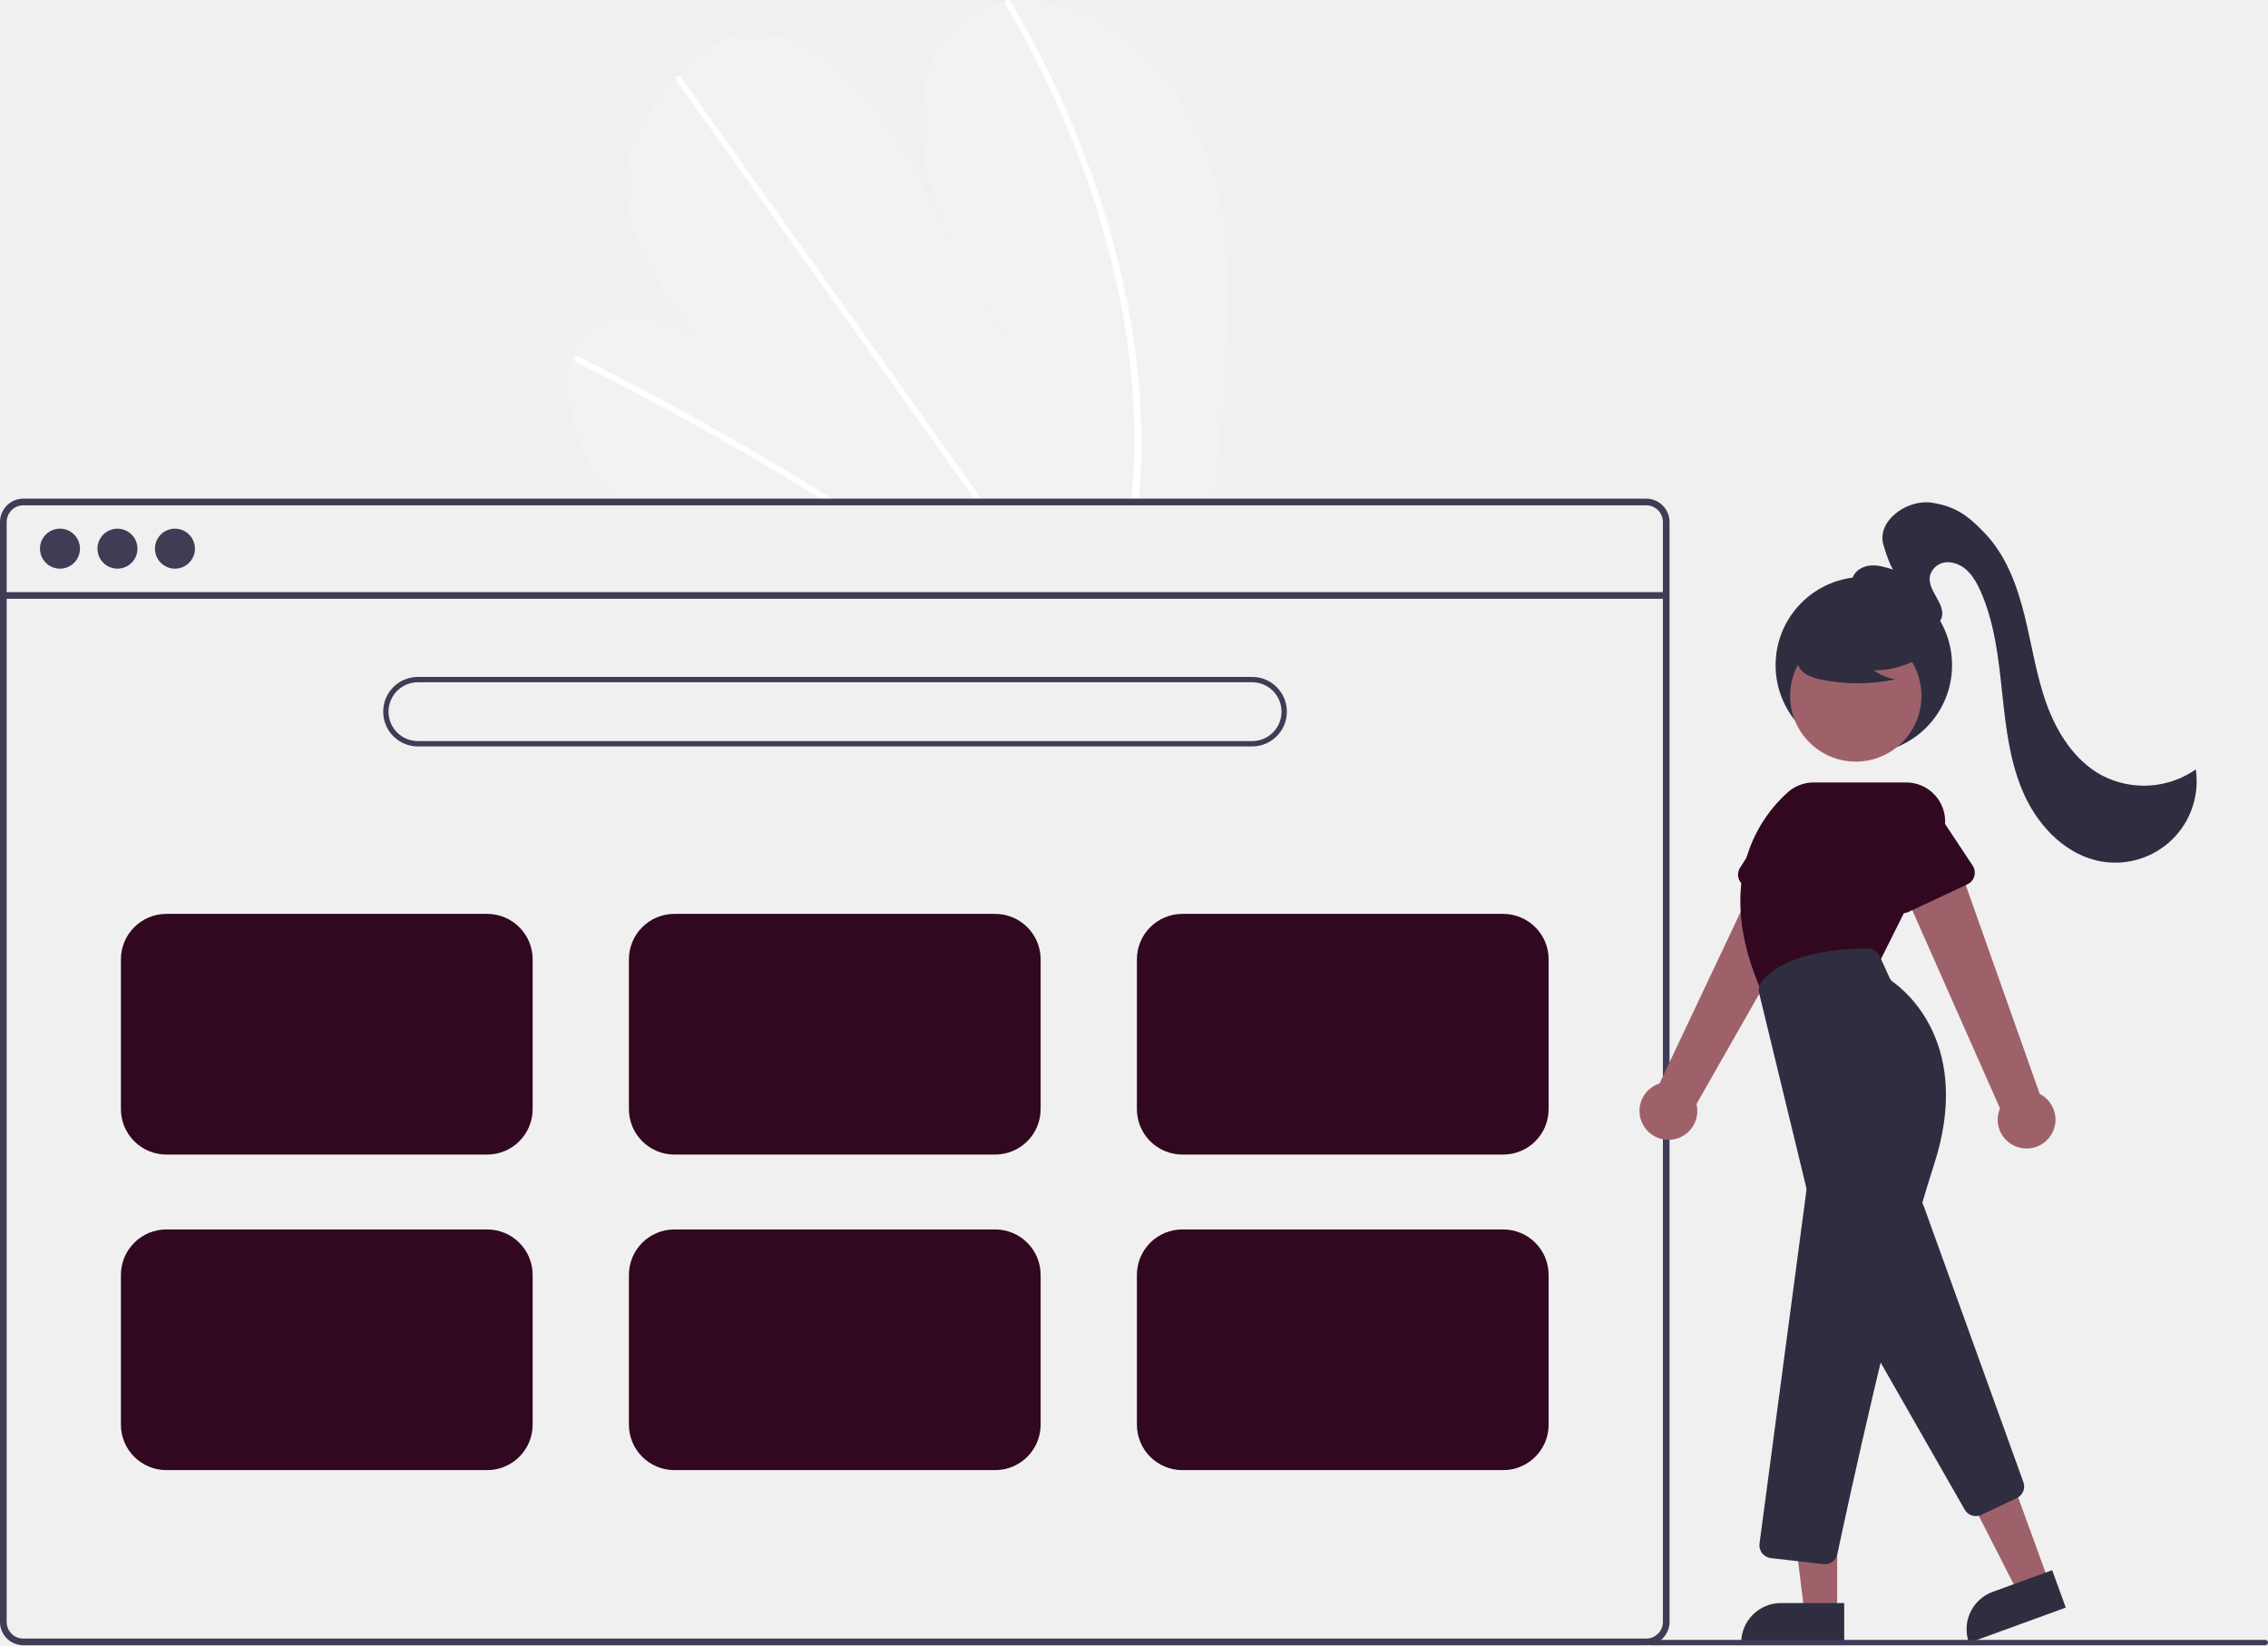
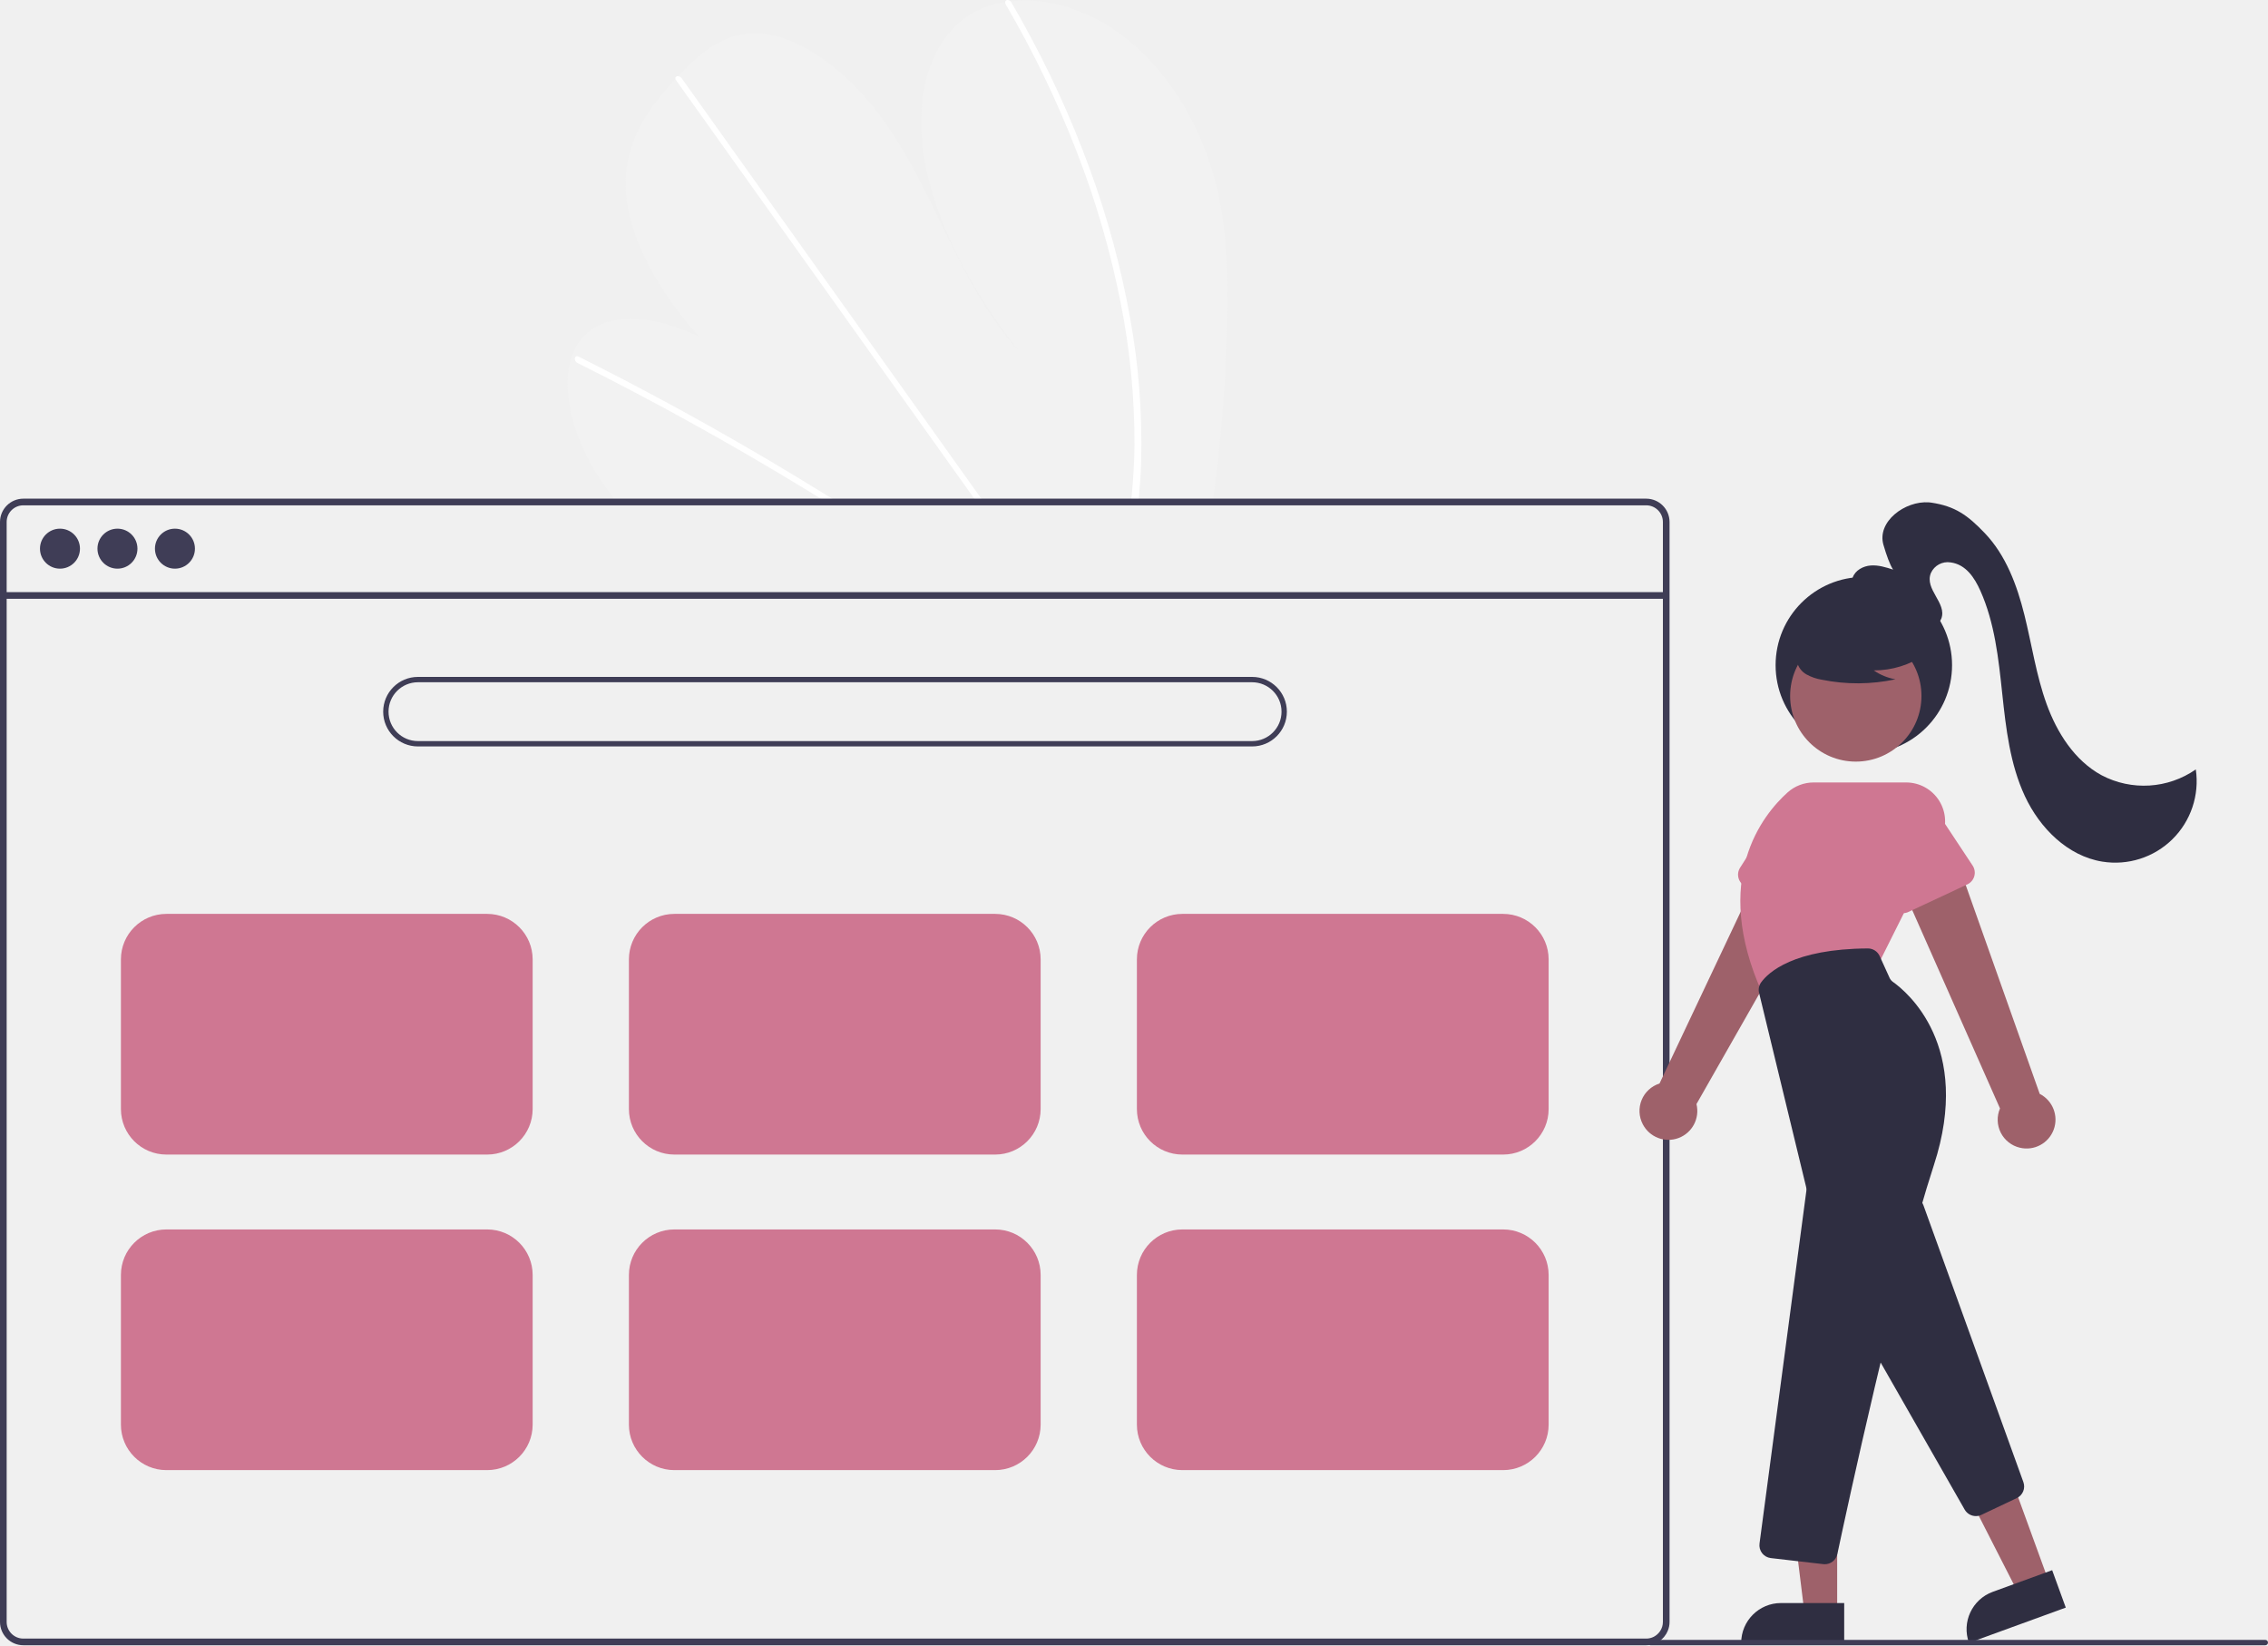
<svg xmlns="http://www.w3.org/2000/svg" data-name="Layer 1" width="848.284" height="615.234" viewBox="0 0 848.284 615.234">
  <path d="M634.899,256.958a554.592,554.592,0,0,1-5.228,71.262c-.115.829-.239,1.659-.354,2.488L406.04,329.46c-.656-.824-1.301-1.657-1.926-2.501-2.085-2.792-4.038-5.663-5.832-8.633-8.62-14.308-12.567-31.061-8.612-42.619l.071-.18a20.281,20.281,0,0,1,3.958-6.878c9.017-10.15,27.248-8.458,43.792-.265-14.839-16.243-26.655-36.739-27.553-55.035-.88-17.845,8.451-30.593,18.572-41.427.332-.358.664-.706.996-1.054.161-.179.332-.348.493-.527,7.896-8.256,17.102-16.395,30.427-15.41,14.614,1.082,30.816,13.322,42.177,27.586,11.36,14.254,18.91,30.446,26.562,46.249,7.662,15.793,15.951,31.99,28.246,45.489C540.758,253.192,527.332,229.226,522.372,205.918s-.595-45.694,14.247-56.671a34.713,34.713,0,0,1,15.205-6.135c.64-.106,1.291-.193,1.951-.269,13.739-1.563,30.143,3.188,44.1,14.547,15.37,12.506,26.027,31.046,31.329,48.646C634.505,223.635,635.07,240.578,634.899,256.958Z" transform="translate(-175.858 -142.383)" fill="#f2f2f2" />
  <path d="M488.818,329.923l-4.269-.024q-2.033-1.271-4.086-2.513c-.847-.535-1.704-1.05-2.562-1.574q-21.243-12.974-42.751-24.889Q413.661,288.997,391.956,278.171a1.789,1.789,0,0,1-1.029-2.046.515.515,0,0,1,.071-.15c.202-.379.653-.536,1.311-.213,1.775.89,3.56,1.78,5.335,2.69q21.764,11.012,43.342,23.123,21.563,12.106,42.879,25.28c.299.182.598.373.897.555C486.118,328.247,487.463,329.085,488.818,329.923Z" transform="translate(-175.858 -142.383)" fill="#fff" />
  <path d="M543.868,330.23l-2.64-.015c-.595-.833-1.181-1.667-1.776-2.5q-20.985-29.428-41.962-58.855-34.351-48.178-68.682-96.355a1.7,1.7,0,0,1-.297-.582c-.196-.711.327-1.128.996-1.054a2.006,2.006,0,0,1,1.395.888q19.259,27.018,38.509,54.016,34.173,47.937,68.336,95.863c1.449,2.028,2.897,4.066,4.346,6.094C542.687,328.564,543.282,329.397,543.868,330.23Z" transform="translate(-175.858 -142.383)" fill="#fff" />
  <path d="M602.684,314.899c-.135,4.449-.429,8.828-.814,13.166q-.112,1.244-.224,2.489l-2.77-.015c.085-.829.169-1.659.244-2.489.585-6.267,1.001-12.605,1.057-19.114a266.656,266.656,0,0,0-5.25-53.75,334.665,334.665,0,0,0-16.259-55.842A383.492,383.492,0,0,0,552.068,144.093a1.476,1.476,0,0,1-.245-.981c.114-.789,1.165-1.024,1.951-.269a2.293,2.293,0,0,1,.397.502q1.917,3.296,3.763,6.611a383.228,383.228,0,0,1,25.461,55.443,333.081,333.081,0,0,1,15.157,55.926A263.074,263.074,0,0,1,602.684,314.899Z" transform="translate(-175.858 -142.383)" fill="#fff" />
  <path d="M791.578,328.857h-607a8.728,8.728,0,0,0-8.72,8.72v411.32a8.728,8.728,0,0,0,8.72,8.72h607a8.712,8.712,0,0,0,6.63-3.06,2.043,2.043,0,0,0,.19-.24,8.166,8.166,0,0,0,1.25-2.11,8.507,8.507,0,0,0,.66-3.31V337.577A8.73,8.73,0,0,0,791.578,328.857Zm6.24,420.04a6.175,6.175,0,0,1-1.03,3.42,6.446,6.446,0,0,1-2.36,2.12,6.184,6.184,0,0,1-2.85.69h-607a6.238,6.238,0,0,1-6.23-6.23V337.577a6.238,6.238,0,0,1,6.23-6.23h607a6.239,6.239,0,0,1,6.24,6.23Z" transform="translate(-175.858 -142.383)" fill="#3f3d56" />
  <rect x="1.243" y="221.423" width="621.957" height="2.493" fill="#3f3d56" />
  <circle cx="22.432" cy="205.17" r="7.478" fill="#3f3d56" />
  <circle cx="43.932" cy="205.17" r="7.478" fill="#3f3d56" />
  <circle cx="65.433" cy="205.17" r="7.478" fill="#3f3d56" />
  <path d="M644.177,421.509h-312a13,13,0,0,1,0-26h312a13,13,0,0,1,0,26Zm-312-24a11,11,0,0,0,0,22h312a11,11,0,0,0,0-22Z" transform="translate(-175.858 -142.383)" fill="#3f3d56" />
-   <path d="M358.083,574.127h-120a17.019,17.019,0,0,1-17-17v-56a17.019,17.019,0,0,1,17-17h120a17.019,17.019,0,0,1,17,17v56A17.019,17.019,0,0,1,358.083,574.127Z" transform="translate(-175.858 -142.383)" fill="#31081f" />
-   <path d="M548.083,574.127h-120a17.019,17.019,0,0,1-17-17v-56a17.019,17.019,0,0,1,17-17h120a17.019,17.019,0,0,1,17,17v56A17.019,17.019,0,0,1,548.083,574.127Z" transform="translate(-175.858 -142.383)" fill="#31081f" />
-   <path d="M738.083,574.127h-120a17.019,17.019,0,0,1-17-17v-56a17.019,17.019,0,0,1,17-17h120a17.019,17.019,0,0,1,17,17v56A17.019,17.019,0,0,1,738.083,574.127Z" transform="translate(-175.858 -142.383)" fill="#31081f" />
-   <path d="M358.083,692.127h-120a17.019,17.019,0,0,1-17-17v-56a17.019,17.019,0,0,1,17-17h120a17.019,17.019,0,0,1,17,17v56A17.019,17.019,0,0,1,358.083,692.127Z" transform="translate(-175.858 -142.383)" fill="#31081f" />
-   <path d="M548.083,692.127h-120a17.019,17.019,0,0,1-17-17v-56a17.019,17.019,0,0,1,17-17h120a17.019,17.019,0,0,1,17,17v56A17.019,17.019,0,0,1,548.083,692.127Z" transform="translate(-175.858 -142.383)" fill="#31081f" />
-   <path d="M738.083,692.127h-120a17.019,17.019,0,0,1-17-17v-56a17.019,17.019,0,0,1,17-17h120a17.019,17.019,0,0,1,17,17v56A17.019,17.019,0,0,1,738.083,692.127Z" transform="translate(-175.858 -142.383)" fill="#31081f" />
+   <path d="M358.083,574.127h-120a17.019,17.019,0,0,1-17-17v-56a17.019,17.019,0,0,1,17-17h120a17.019,17.019,0,0,1,17,17v56A17.019,17.019,0,0,1,358.083,574.127Z" transform="translate(-175.858 -142.383)" fill="#CF7792" />
+   <path d="M548.083,574.127h-120a17.019,17.019,0,0,1-17-17v-56a17.019,17.019,0,0,1,17-17h120a17.019,17.019,0,0,1,17,17v56A17.019,17.019,0,0,1,548.083,574.127Z" transform="translate(-175.858 -142.383)" fill="#CF7792" />
+   <path d="M738.083,574.127h-120a17.019,17.019,0,0,1-17-17v-56a17.019,17.019,0,0,1,17-17h120a17.019,17.019,0,0,1,17,17v56A17.019,17.019,0,0,1,738.083,574.127Z" transform="translate(-175.858 -142.383)" fill="#CF7792" />
+   <path d="M358.083,692.127h-120a17.019,17.019,0,0,1-17-17v-56a17.019,17.019,0,0,1,17-17h120a17.019,17.019,0,0,1,17,17v56A17.019,17.019,0,0,1,358.083,692.127Z" transform="translate(-175.858 -142.383)" fill="#CF7792" />
+   <path d="M548.083,692.127h-120a17.019,17.019,0,0,1-17-17v-56a17.019,17.019,0,0,1,17-17h120a17.019,17.019,0,0,1,17,17v56A17.019,17.019,0,0,1,548.083,692.127Z" transform="translate(-175.858 -142.383)" fill="#CF7792" />
+   <path d="M738.083,692.127h-120a17.019,17.019,0,0,1-17-17v-56a17.019,17.019,0,0,1,17-17h120a17.019,17.019,0,0,1,17,17v56A17.019,17.019,0,0,1,738.083,692.127Z" transform="translate(-175.858 -142.383)" fill="#CF7792" />
  <circle cx="697.115" cy="248.744" r="33" fill="#2f2e41" />
  <path d="M790.301,562.796a10.743,10.743,0,0,1,6.253-15.24l41.816-88.459,19.128,13.413-47.119,82.735a10.801,10.801,0,0,1-20.078,7.551Z" transform="translate(-175.858 -142.383)" fill="#9e616a" />
-   <path d="M826.133,470.841a4.812,4.812,0,0,1,.552-3.973l13.001-20.382a13.377,13.377,0,0,1,24.456,10.85l-6.549,23.353a4.817,4.817,0,0,1-6.604,3.096L828.78,473.855A4.811,4.811,0,0,1,826.133,470.841Z" transform="translate(-175.858 -142.383)" fill="#31081f" />
+   <path d="M826.133,470.841a4.812,4.812,0,0,1,.552-3.973l13.001-20.382a13.377,13.377,0,0,1,24.456,10.85l-6.549,23.353a4.817,4.817,0,0,1-6.604,3.096L828.78,473.855A4.811,4.811,0,0,1,826.133,470.841Z" transform="translate(-175.858 -142.383)" fill="#CF7792" />
  <path d="M931.348,571.566a10.743,10.743,0,0,1-7.445-14.694l-39.602-89.472,22.655-5.706,31.804,89.742a10.801,10.801,0,0,1-7.412,20.13Z" transform="translate(-175.858 -142.383)" fill="#9e616a" />
  <polygon points="766.285 591.358 754.765 595.553 733.105 553.115 750.107 546.924 766.285 591.358" fill="#9e616a" />
  <path d="M923.479,735.693H947.123a0,0,0,0,1,0,0v14.887a0,0,0,0,1,0,0H908.592a0,0,0,0,1,0,0v0A14.887,14.887,0,0,1,923.479,735.693Z" transform="translate(-374.1125 219.9076) rotate(-20.00652)" fill="#2f2e41" />
  <path d="M910.695,706.898l-43.887-76.802a4.822,4.822,0,0,1,.052-4.868l19.762-32.937a4.817,4.817,0,0,1,8.661.841l37.364,103.468a4.799,4.799,0,0,1-2.469,5.99l-13.239,6.271a4.774,4.774,0,0,1-2.044.459A4.84,4.84,0,0,1,910.695,706.898Z" transform="translate(-175.858 -142.383)" fill="#2f2e41" />
  <circle cx="694.111" cy="260.239" r="24.561" fill="#9e616a" />
-   <path d="M835.034,513.874c-19.342-42.889.157-66.859,9.439-75.173a14.557,14.557,0,0,1,9.73-3.721h34.599a14.576,14.576,0,0,1,13.038,21.095l-23.13,46.259-43.488,11.96Z" transform="translate(-175.858 -142.383)" fill="#31081f" />
-   <path d="M885.651,483.434a4.812,4.812,0,0,1-2.645-3.015l-6.924-23.163a13.377,13.377,0,0,1,24.198-11.413l13.39,20.223a4.817,4.817,0,0,1-1.974,7.022l-22.033,10.314A4.811,4.811,0,0,1,885.651,483.434Z" transform="translate(-175.858 -142.383)" fill="#31081f" />
+   <path d="M835.034,513.874c-19.342-42.889.157-66.859,9.439-75.173a14.557,14.557,0,0,1,9.73-3.721h34.599a14.576,14.576,0,0,1,13.038,21.095l-23.13,46.259-43.488,11.96Z" transform="translate(-175.858 -142.383)" fill="#CF7792" />
+   <path d="M885.651,483.434a4.812,4.812,0,0,1-2.645-3.015l-6.924-23.163a13.377,13.377,0,0,1,24.198-11.413l13.39,20.223a4.817,4.817,0,0,1-1.974,7.022l-22.033,10.314A4.811,4.811,0,0,1,885.651,483.434Z" transform="translate(-175.858 -142.383)" fill="#CF7792" />
  <polygon points="687.147 602.955 674.887 602.954 669.055 555.666 687.149 555.667 687.147 602.955" fill="#9e616a" />
  <path d="M666.13,599.451h23.644a0,0,0,0,1,0,0v14.887a0,0,0,0,1,0,0H651.243a0,0,0,0,1,0,0v0A14.887,14.887,0,0,1,666.13,599.451Z" fill="#2f2e41" />
  <path d="M857.81,727.286l-19.629-2.264a4.818,4.818,0,0,1-4.223-5.42l17.518-131.9a3.75,3.75,0,0,0-.073-1.377l-17.608-72.645a4.761,4.761,0,0,1,.754-3.926c2.73-3.764,12.086-12.537,39.914-12.703h.03a4.834,4.834,0,0,1,4.397,2.827l3.712,8.166a3.763,3.763,0,0,0,1.253,1.513c5.11,3.617,29.862,23.918,15.328,68.489-14.285,43.807-32.587,128.855-36.111,145.459a4.791,4.791,0,0,1-4.698,3.814A4.925,4.925,0,0,1,857.81,727.286Z" transform="translate(-175.858 -142.383)" fill="#2f2e41" />
  <path d="M895.777,387.173A33.405,33.405,0,0,1,876.686,393.073a20.471,20.471,0,0,0,8.114,3.338,67.359,67.359,0,0,1-27.514.155,17.807,17.807,0,0,1-5.76-1.978,7.289,7.289,0,0,1-3.555-4.755c-.604-3.449,2.083-6.582,4.876-8.693A35.967,35.967,0,0,1,883.071,375.1c3.376.873,6.759,2.347,8.951,5.059s2.843,6.891.753,9.684Z" transform="translate(-175.858 -142.383)" fill="#2f2e41" />
  <path d="M879.378,370.088c-2.806-.934-5.693-1.914-7.916-3.864s-3.634-5.139-2.635-7.922c.963-2.682,3.896-4.248,6.738-4.459s5.638.669,8.351,1.537c-1.227-1.854-2.495-5.449-3.605-9.241-2.532-8.652,8.02-16.553,17.011-15.901q.397.029.769.083c9.066,1.323,13.769,4.781,20.101,11.403,7.921,8.284,12.063,19.461,14.837,30.582s4.403,22.564,8.305,33.341S951.817,426.785,961.88,432.271a33.982,33.982,0,0,0,35.26-2.173,30.442,30.442,0,0,1-34.972,34.484c-12.992-2.098-23.4-12.563-28.958-24.491s-7.077-25.281-8.471-38.367-2.807-26.434-8.185-38.445c-2.177-4.861-5.381-9.809-11.107-10.585a6.89,6.89,0,0,0-7.387,3.959c-2.518,6.094,6.096,11.254,3.889,17.061a6.393,6.393,0,0,1-5.692,3.887c-4.164.274-7.584-2.113-10.806-4.416C878.859,368.472,879.378,370.088,879.378,370.088Z" transform="translate(-175.858 -142.383)" fill="#2f2e41" />
  <path d="M1023.142,757.617h-230a1,1,0,0,1,0-2h230a1,1,0,0,1,0,2Z" transform="translate(-175.858 -142.383)" fill="#3f3d56" />
</svg>
